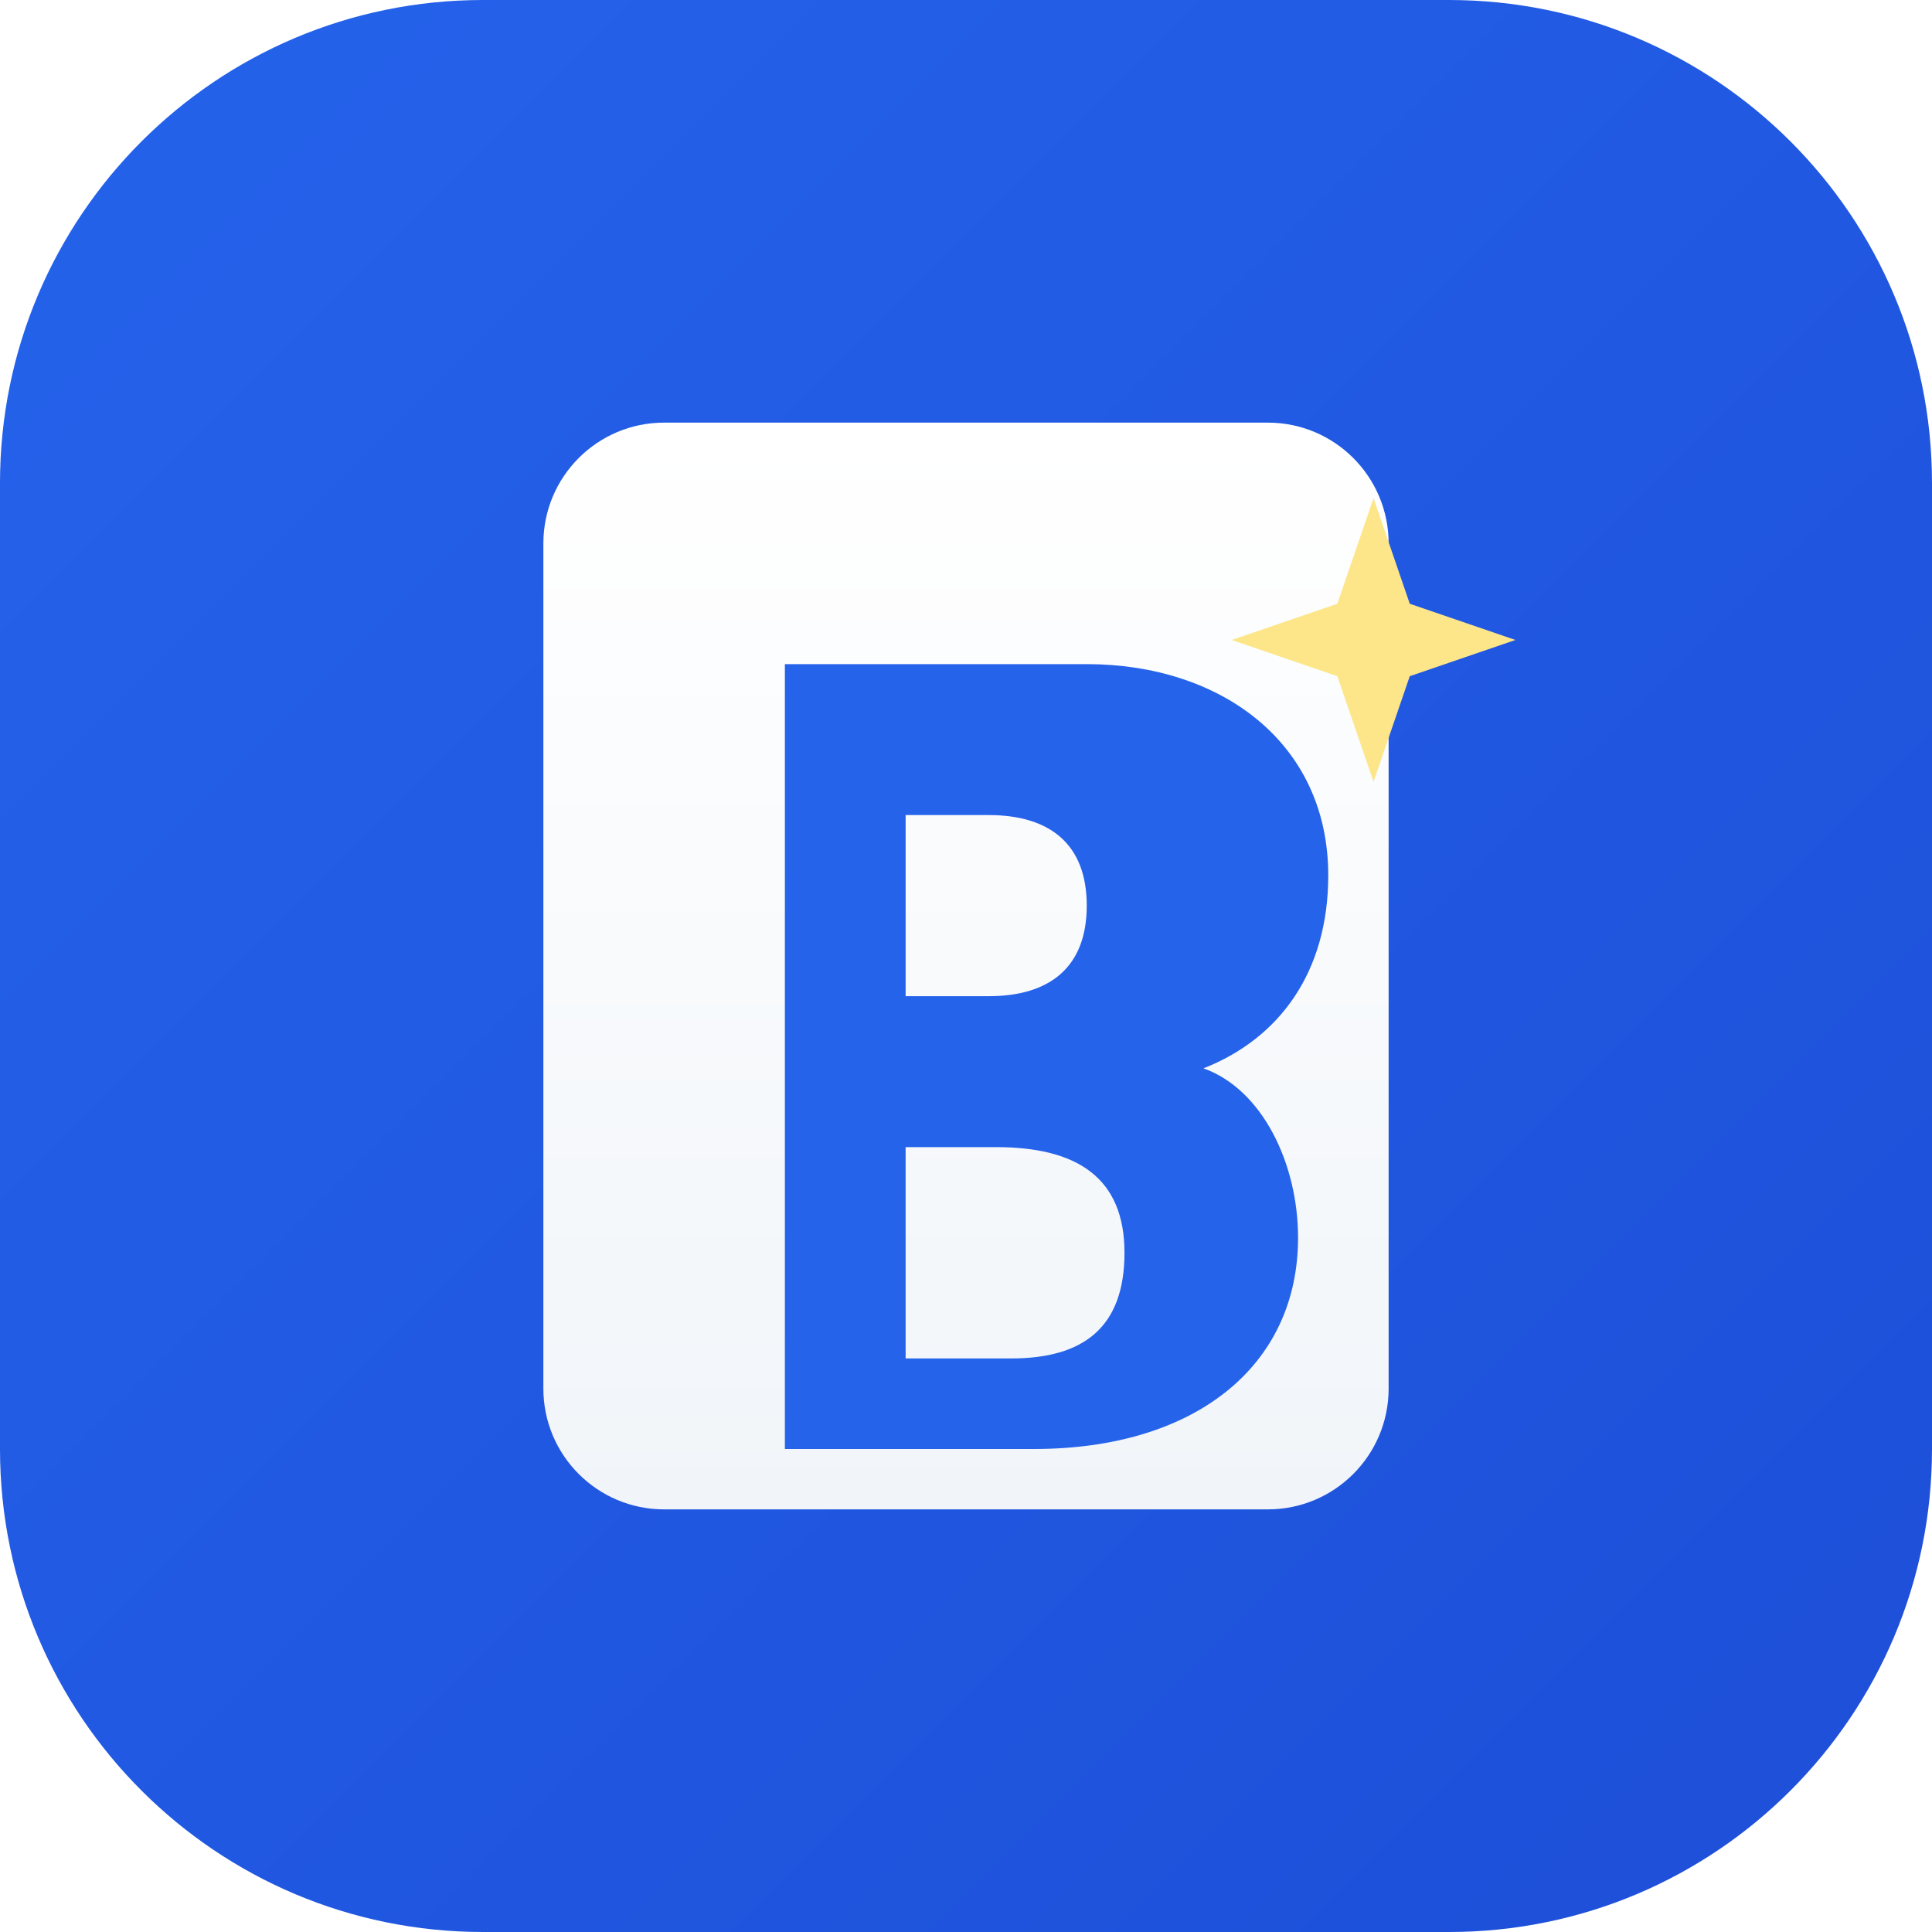
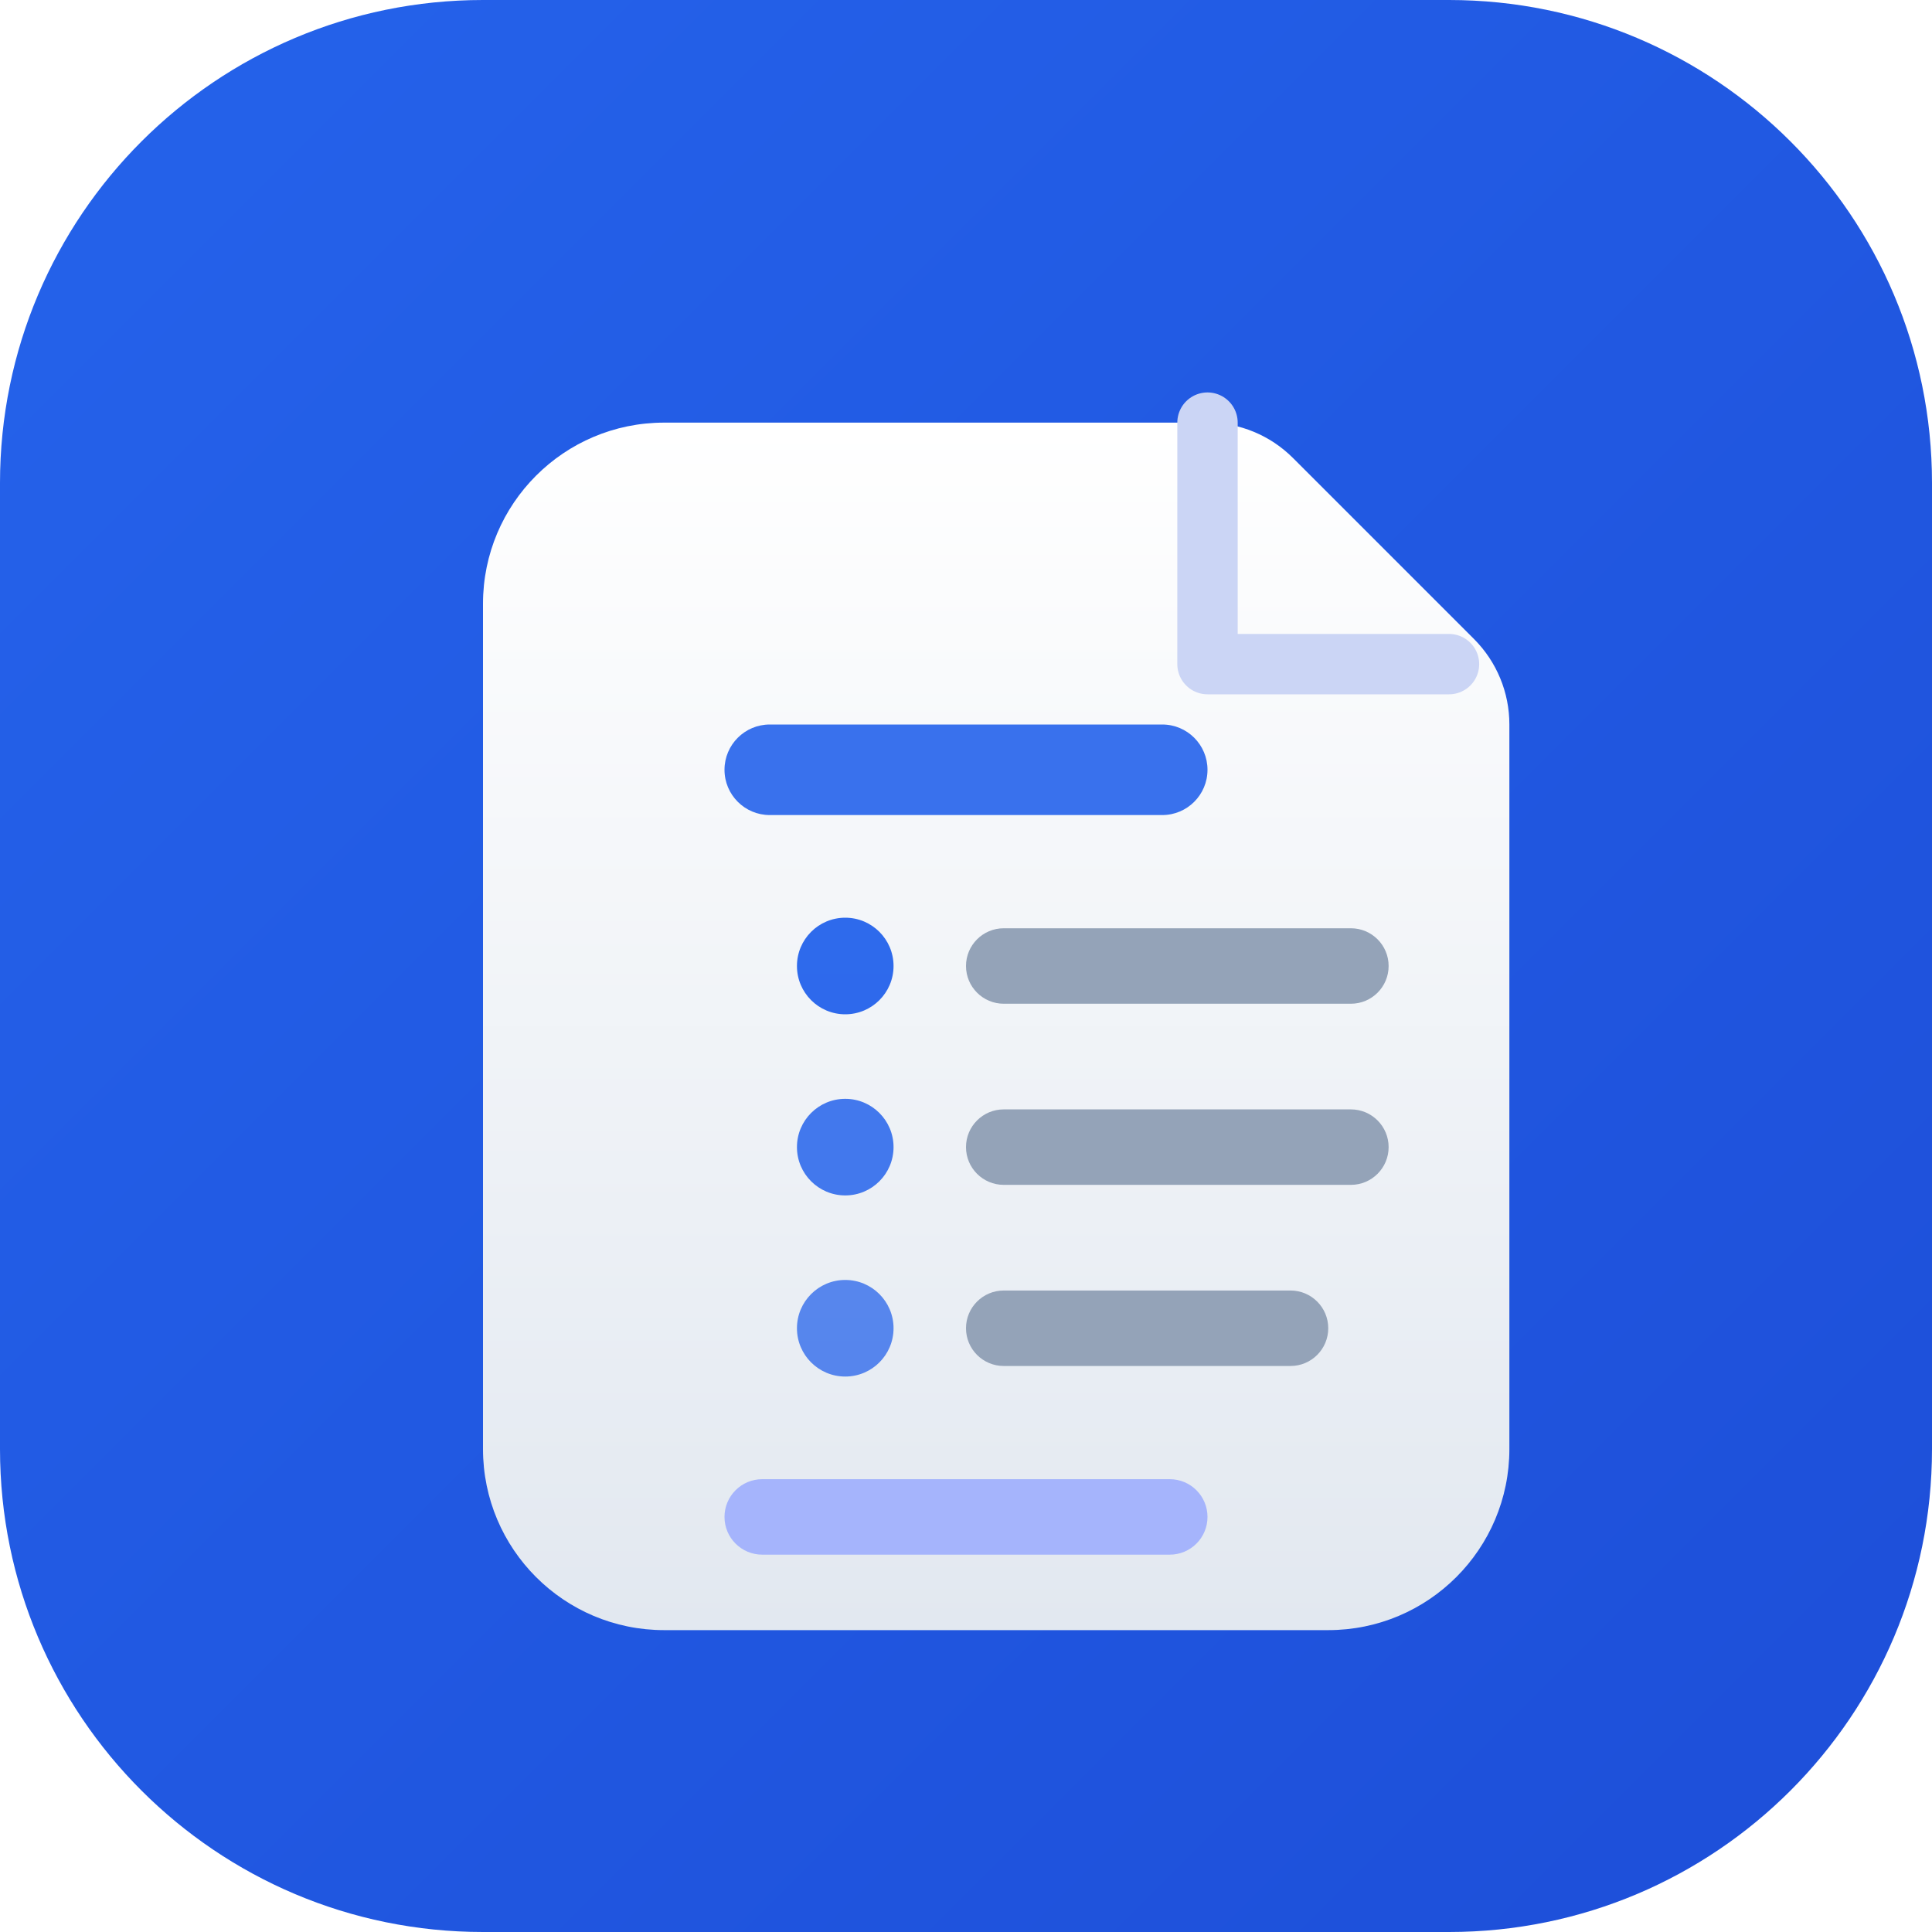
<svg xmlns="http://www.w3.org/2000/svg" viewBox="0 0 64 64" role="img" aria-labelledby="title desc">
  <defs>
-     <linearGradient id="bg" x1="0" y1="0" x2="1" y2="1">
+     <linearGradient id="logo-bg" x1="0" y1="0" x2="1" y2="1">
      <stop offset="0%" stop-color="#2563eb" />
      <stop offset="100%" stop-color="#1d4ed8" />
    </linearGradient>
-     <linearGradient id="page" x1="0" y1="0" x2="0" y2="1">
+     <linearGradient id="page-fill" x1="0" y1="0" x2="0" y2="1">
      <stop offset="0%" stop-color="#ffffff" />
-       <stop offset="100%" stop-color="#f1f5f9" />
+       <stop offset="100%" stop-color="#e2e8f0" />
    </linearGradient>
  </defs>
-   <rect width="64" height="64" rx="16" fill="url(#bg)" />
-   <path d="M22 14h20a4 4 0 0 1 4 4v28a4 4 0 0 1-4 4H22a4 4 0 0 1-4-4V18a4 4 0 0 1 4-4z" fill="url(#page)" />
-   <path d="M26 22h10c4.418 0 8 2.582 8 7 0 3.19-1.61 5.4-4.134 6.39C41.832 36.09 43 38.57 43 41c0 4.26-3.424 7-8.75 7H26V22zm6.75 5h-2.75v6h2.75c2.047 0 3.25-.98 3.25-3 0-2.02-1.203-3-3.25-3zm.25 11h-3v7h3.5c2.382 0 3.75-1.02 3.75-3.5 0-2.48-1.562-3.5-4.25-3.5z" fill="#2563eb" />
-   <path d="M45.5 16.5l1.2 3.5 3.5 1.2-3.5 1.2-1.2 3.5-1.2-3.5-3.5-1.2 3.5-1.2z" fill="#fde68a" />
+   <rect width="64" height="64" rx="16" fill="url(#logo-bg)" />
+   <path d="M22 14h18a4 4 0 0 1 2.83 1.17l6 6A4 4 0 0 1 50 24v24a6 6 0 0 1-6 6H22a6 6 0 0 1-6-6V20a6 6 0 0 1 6-6z" fill="url(#page-fill)" />
+   <path d="M40 14v8h8" fill="none" stroke="#cbd5f5" stroke-width="2" stroke-linecap="round" stroke-linejoin="round" />
+   <rect x="24" y="24" width="16" height="3" rx="1.5" fill="#2563eb" opacity="0.9" />
+   <circle cx="28" cy="32" r="1.6" fill="#2563eb" opacity="0.95" />
+   <circle cx="28" cy="38" r="1.6" fill="#2563eb" opacity="0.85" />
+   <circle cx="28" cy="44" r="1.6" fill="#2563eb" opacity="0.75" />
+   <rect x="32" y="30.75" width="14" height="2.5" rx="1.25" fill="#94a3b8" />
+   <rect x="32" y="36.75" width="14" height="2.5" rx="1.25" fill="#94a3b8" />
+   <rect x="32" y="42.75" width="12" height="2.5" rx="1.25" fill="#94a3b8" />
+   <rect x="24" y="49" width="16" height="2.5" rx="1.25" fill="#a5b4fc" />
</svg>
